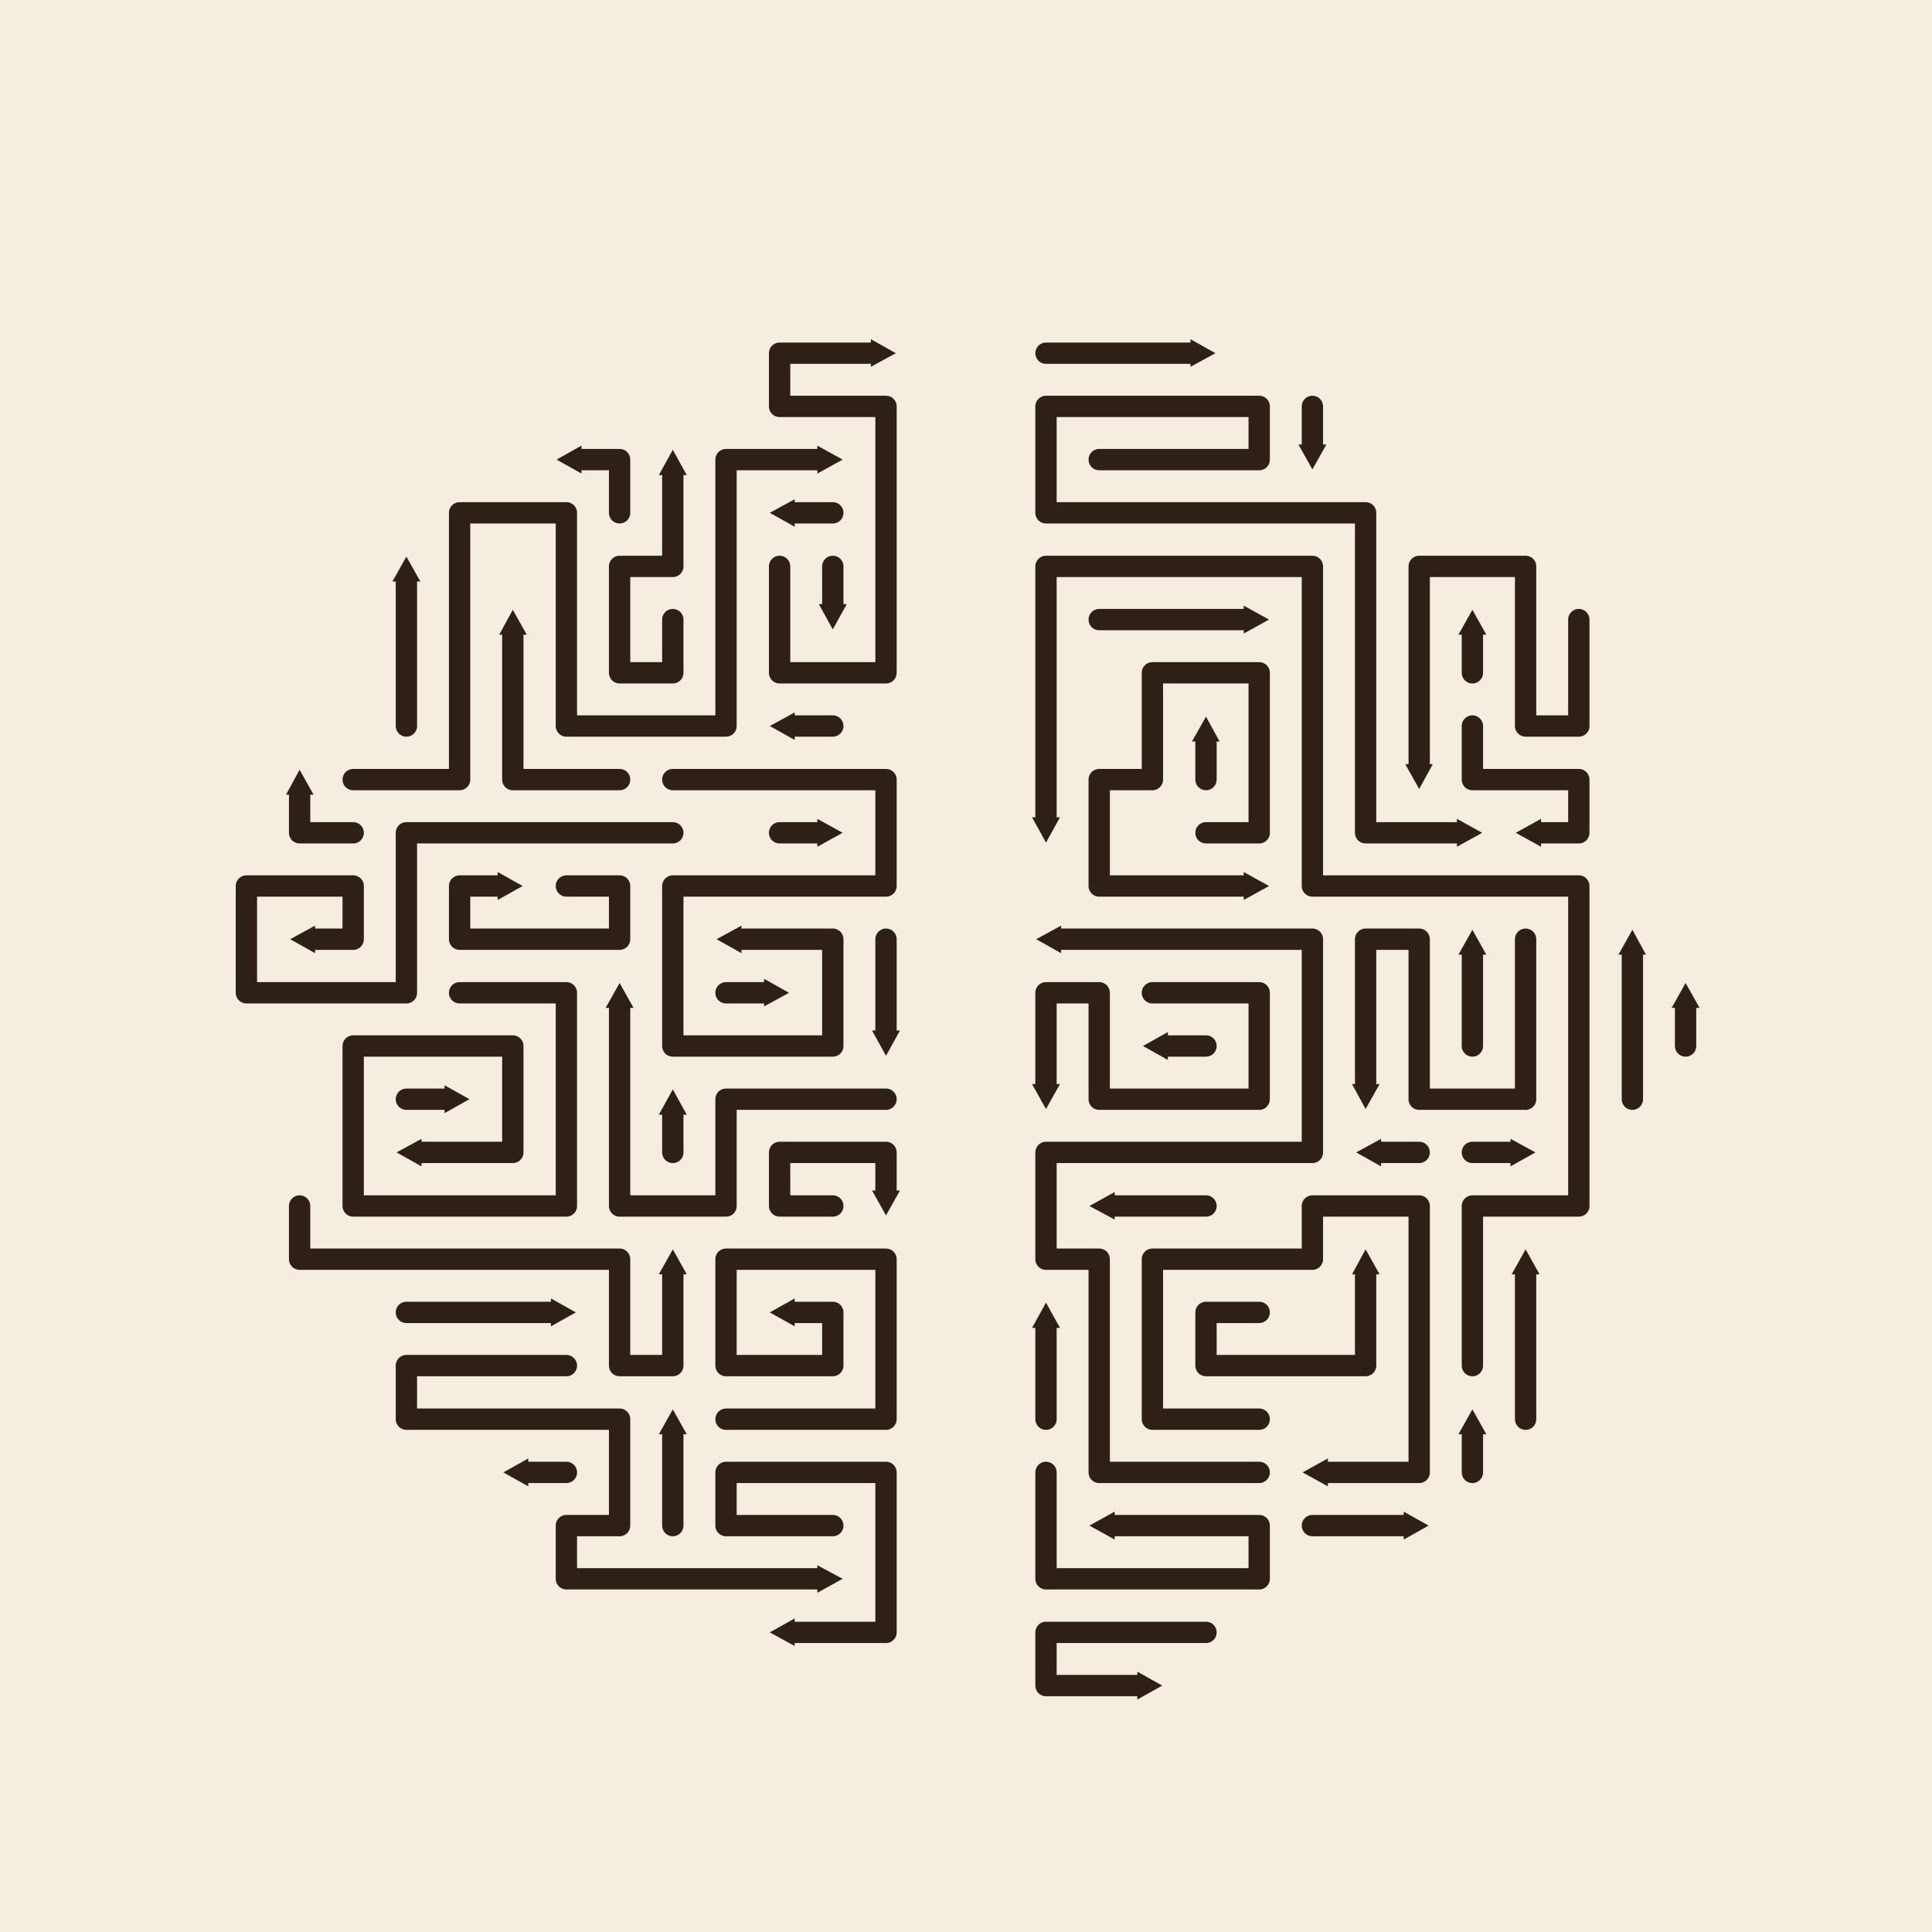
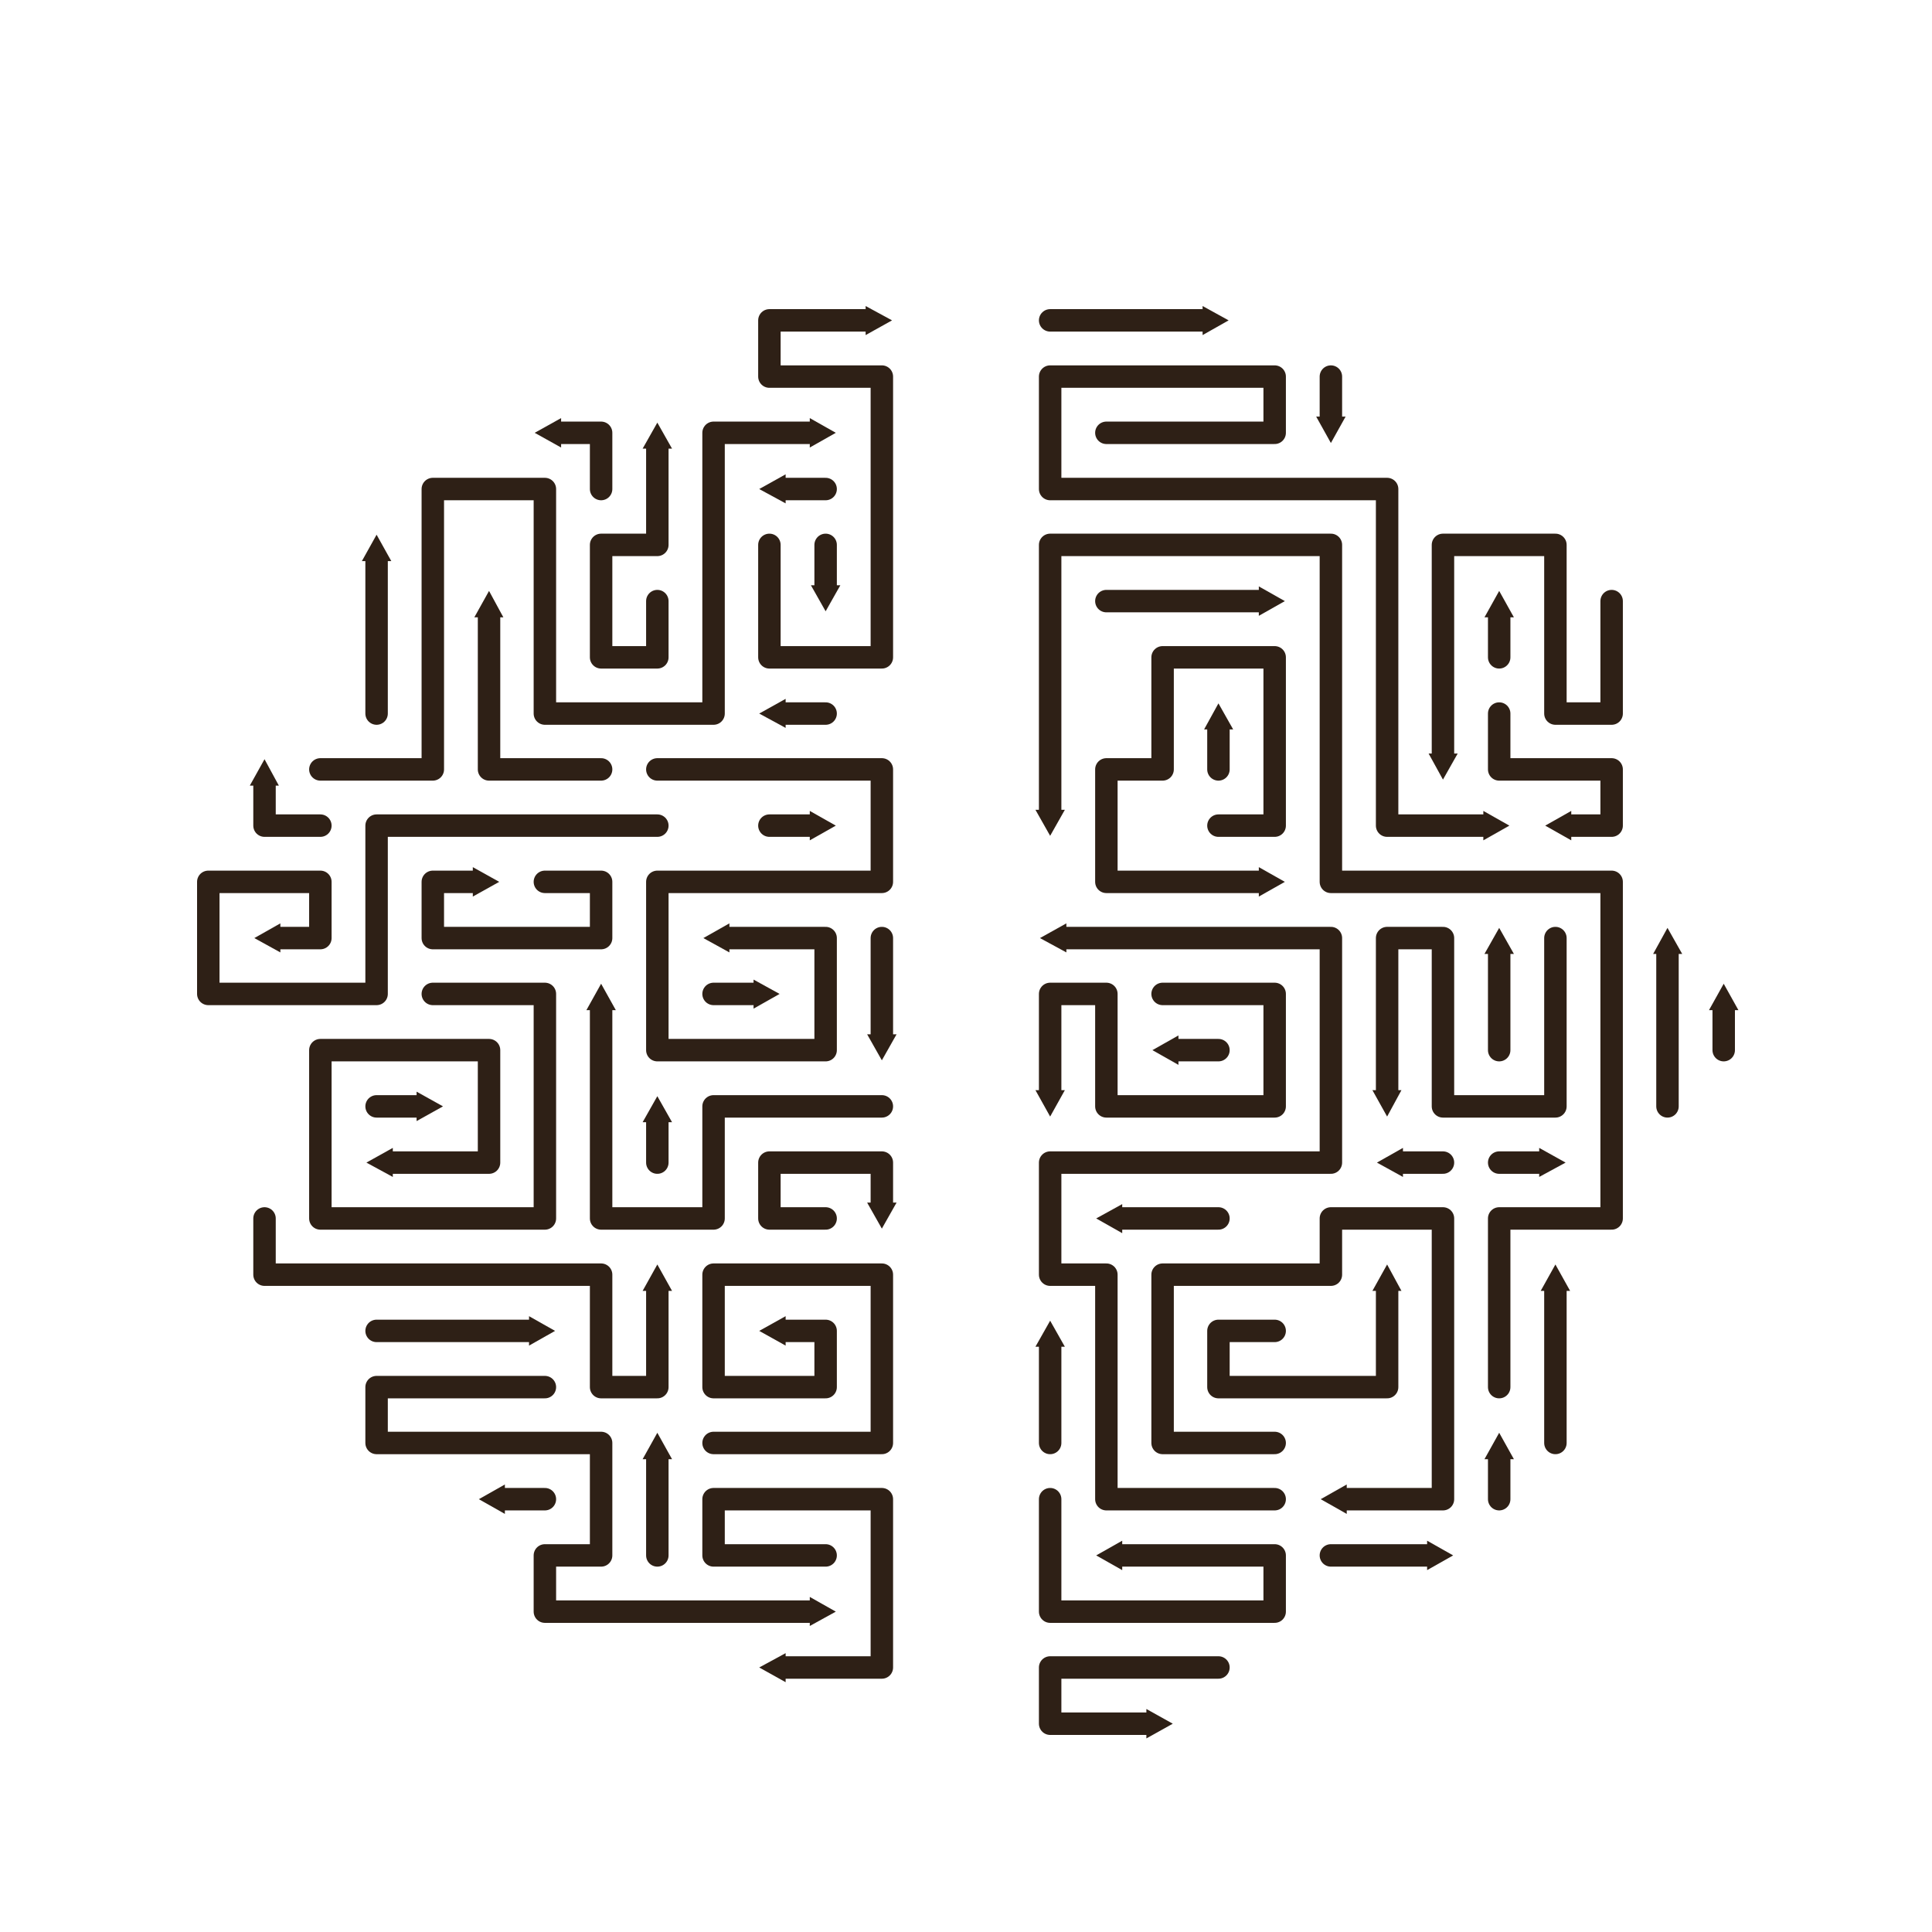
<svg xmlns="http://www.w3.org/2000/svg" width="512" height="512" viewBox="0 0 512 512" role="img" aria-label="Puzzle – Train Your Brain: a brain drawn out of arrows">
-   <rect width="512" height="512" fill="#F4EDE0" />
-   <g fill="none" stroke="#2E2016" stroke-width="5.65" stroke-linecap="round" stroke-linejoin="round">
-     <path d="M93.6,206.6L121.8,206.6L121.8,135.9L150.1,135.9L150.1,192.4L192.4,192.4L192.4,121.8L216.6,121.8" />
-     <path d="M223.3,121.8 L216.6,125.5 L216.6,118.1 Z" fill="#2E2016" stroke="none" />
-     <path d="M333.7,390.2L291.3,390.2L291.3,333.7L277.2,333.7L277.2,305.4L347.8,305.4L347.8,248.9L281.2,248.9" />
-     <path d="M274.6,248.9 L281.2,245.3 L281.2,252.6 Z" fill="#2E2016" stroke="none" />
-     <path d="M390.2,361.9L390.2,319.6L418.4,319.6L418.4,234.8L347.8,234.8L347.8,150.1L277.2,150.1L277.2,216.6" />
-     <path d="M277.2,223.3 L273.5,216.6 L280.9,216.6 Z" fill="#2E2016" stroke="none" />
-     <path d="M291.3,121.8L333.7,121.8L333.7,107.7L277.2,107.7L277.2,135.9L361.9,135.9L361.9,220.7L386.1,220.7" />
-     <path d="M392.8,220.7 L386.1,224.4 L386.1,217.0 Z" fill="#2E2016" stroke="none" />
-     <path d="M319.6,220.7L333.7,220.7L333.7,178.3L305.4,178.3L305.4,206.6L291.3,206.6L291.3,234.8L329.6,234.8" />
-     <path d="M336.3,234.8 L329.6,238.5 L329.6,231.1 Z" fill="#2E2016" stroke="none" />
-     <path d="M333.7,376.1L305.4,376.1L305.4,333.7L347.8,333.7L347.8,319.6L376.1,319.6L376.1,390.2L351.9,390.2" />
-     <path d="M345.2,390.2 L351.9,386.5 L351.9,393.9 Z" fill="#2E2016" stroke="none" />
-     <path d="M164.2,135.9L164.2,121.8L154.1,121.8" />
-     <path d="M147.5,121.8 L154.1,118.1 L154.1,125.5 Z" fill="#2E2016" stroke="none" />
-     <path d="M404.3,248.9L404.3,291.3L376.1,291.3L376.1,248.9L361.9,248.9L361.9,287.3" />
-     <path d="M361.9,293.9 L358.3,287.3 L365.6,287.3 Z" fill="#2E2016" stroke="none" />
-     <path d="M192.4,376.1L234.8,376.1L234.8,333.7L192.4,333.7L192.4,361.9L220.7,361.9L220.7,347.8L210.6,347.8" />
-     <path d="M204.0,347.8 L210.6,344.1 L210.6,351.5 Z" fill="#2E2016" stroke="none" />
-     <path d="M390.2,192.4L390.2,206.6L418.4,206.6L418.4,220.7L408.4,220.7" />
-     <path d="M401.7,220.7 L408.4,217.0 L408.4,224.4 Z" fill="#2E2016" stroke="none" />
-     <path d="M178.3,206.6L234.8,206.6L234.8,234.8L178.3,234.8L178.3,277.2L220.7,277.2L220.7,248.9L196.5,248.9" />
-     <path d="M189.9,248.9 L196.5,245.3 L196.5,252.6 Z" fill="#2E2016" stroke="none" />
-     <path d="M150.1,361.9L107.7,361.9L107.7,376.1L164.2,376.1L164.2,404.3L150.1,404.3L150.1,418.4L216.6,418.4" />
-     <path d="M223.3,418.4 L216.6,422.1 L216.6,414.8 Z" fill="#2E2016" stroke="none" />
-     <path d="M121.8,263.1L150.1,263.1L150.1,319.6L93.6,319.6L93.6,277.2L135.9,277.2L135.9,305.4L111.7,305.4" />
-     <path d="M105.1,305.4 L111.7,301.8 L111.7,309.1 Z" fill="#2E2016" stroke="none" />
-     <path d="M291.3,164.2L329.6,164.2" />
-     <path d="M336.3,164.2 L329.6,167.9 L329.6,160.5 Z" fill="#2E2016" stroke="none" />
-     <path d="M234.8,291.3L192.4,291.3L192.4,319.6L164.2,319.6L164.2,267.1" />
-     <path d="M164.2,260.5 L167.9,267.1 L160.5,267.1 Z" fill="#2E2016" stroke="none" />
-     <path d="M178.3,220.7L107.7,220.7L107.7,263.1L65.3,263.1L65.3,234.8L93.6,234.8L93.6,248.9L83.5,248.9" />
-     <path d="M76.9,248.9 L83.5,245.3 L83.5,252.6 Z" fill="#2E2016" stroke="none" />
-     <path d="M432.6,291.3L432.6,253.0" />
-     <path d="M432.6,246.4 L436.2,253.0 L428.9,253.0 Z" fill="#2E2016" stroke="none" />
-     <path d="M164.2,206.6L135.9,206.6L135.9,168.2" />
-     <path d="M135.9,161.6 L139.6,168.2 L132.3,168.2 Z" fill="#2E2016" stroke="none" />
-     <path d="M206.6,150.1L206.6,178.3L234.8,178.3L234.8,107.7L206.6,107.7L206.6,93.6L230.8,93.6" />
-     <path d="M237.4,93.6 L230.8,97.2 L230.8,89.9 Z" fill="#2E2016" stroke="none" />
-     <path d="M220.7,192.4L210.6,192.4" />
-     <path d="M204.0,192.4 L210.6,188.8 L210.6,196.1 Z" fill="#2E2016" stroke="none" />
-     <path d="M79.4,319.6L79.4,333.7L164.2,333.7L164.2,361.9L178.3,361.9L178.3,337.7" />
-     <path d="M178.3,331.1 L182.0,337.7 L174.6,337.7 Z" fill="#2E2016" stroke="none" />
-     <path d="M206.6,220.7L216.6,220.7" />
-     <path d="M223.3,220.7 L216.6,224.4 L216.6,217.0 Z" fill="#2E2016" stroke="none" />
-     <path d="M220.7,404.3L192.4,404.3L192.4,390.2L234.8,390.2L234.8,432.6L210.6,432.6" />
-     <path d="M204.0,432.6 L210.6,428.9 L210.6,436.2 Z" fill="#2E2016" stroke="none" />
-     <path d="M178.3,164.2L178.3,178.3L164.2,178.3L164.2,150.1L178.3,150.1L178.3,125.9" />
-     <path d="M178.3,119.2 L182.0,125.9 L174.6,125.9 Z" fill="#2E2016" stroke="none" />
-     <path d="M192.4,263.1L202.5,263.1" />
-     <path d="M209.1,263.1 L202.5,266.7 L202.5,259.4 Z" fill="#2E2016" stroke="none" />
-     <path d="M107.7,192.4L107.7,154.1" />
-     <path d="M107.7,147.5 L111.4,154.1 L104.0,154.1 Z" fill="#2E2016" stroke="none" />
-     <path d="M150.1,234.8L164.2,234.8L164.2,248.9L121.8,248.9L121.8,234.8L131.9,234.8" />
-     <path d="M138.5,234.8 L131.9,238.5 L131.9,231.1 Z" fill="#2E2016" stroke="none" />
-     <path d="M333.7,347.8L319.6,347.8L319.6,361.9L361.9,361.9L361.9,337.7" />
-     <path d="M361.9,331.1 L365.6,337.7 L358.3,337.7 Z" fill="#2E2016" stroke="none" />
-     <path d="M277.2,376.1L277.2,351.9" />
-     <path d="M277.2,345.2 L280.9,351.9 L273.5,351.9 Z" fill="#2E2016" stroke="none" />
-     <path d="M93.6,220.7L79.4,220.7L79.4,210.6" />
-     <path d="M79.4,204.0 L83.1,210.6 L75.8,210.6 Z" fill="#2E2016" stroke="none" />
-     <path d="M277.2,390.2L277.2,418.4L333.7,418.4L333.7,404.3L295.4,404.3" />
-     <path d="M288.7,404.3 L295.4,400.6 L295.4,408.0 Z" fill="#2E2016" stroke="none" />
-     <path d="M418.4,164.2L418.4,192.4L404.3,192.4L404.3,150.1L376.1,150.1L376.1,202.5" />
-     <path d="M376.1,209.1 L372.4,202.5 L379.7,202.5 Z" fill="#2E2016" stroke="none" />
-     <path d="M305.4,263.1L333.7,263.1L333.7,291.3L291.3,291.3L291.3,263.1L277.2,263.1L277.2,287.3" />
-     <path d="M277.2,293.9 L273.5,287.3 L280.9,287.3 Z" fill="#2E2016" stroke="none" />
-     <path d="M319.6,432.6L277.2,432.6L277.2,446.7L301.4,446.7" />
-     <path d="M308.0,446.7 L301.4,450.4 L301.4,443.0 Z" fill="#2E2016" stroke="none" />
-     <path d="M347.8,404.3L372.0,404.3" />
-     <path d="M378.6,404.3 L372.0,408.0 L372.0,400.6 Z" fill="#2E2016" stroke="none" />
-     <path d="M107.7,347.8L146.0,347.8" />
-     <path d="M152.6,347.8 L146.0,351.5 L146.0,344.1 Z" fill="#2E2016" stroke="none" />
-     <path d="M319.6,206.6L319.6,196.5" />
-     <path d="M319.6,189.9 L323.2,196.5 L315.9,196.5 Z" fill="#2E2016" stroke="none" />
-     <path d="M220.7,150.1L220.7,160.1" />
-     <path d="M220.7,166.8 L217.0,160.1 L224.4,160.1 Z" fill="#2E2016" stroke="none" />
-     <path d="M178.3,404.3L178.3,380.1" />
-     <path d="M178.3,373.5 L182.0,380.1 L174.6,380.1 Z" fill="#2E2016" stroke="none" />
-     <path d="M404.3,376.1L404.3,337.7" />
-     <path d="M404.3,331.1 L408.0,337.7 L400.6,337.7 Z" fill="#2E2016" stroke="none" />
-     <path d="M220.7,319.6L206.6,319.6L206.6,305.4L234.8,305.4L234.8,315.5" />
-     <path d="M234.8,322.1 L231.1,315.5 L238.5,315.5 Z" fill="#2E2016" stroke="none" />
-     <path d="M319.6,277.2L309.5,277.2" />
-     <path d="M302.9,277.2 L309.5,273.5 L309.5,280.9 Z" fill="#2E2016" stroke="none" />
-     <path d="M390.2,277.2L390.2,253.0" />
-     <path d="M390.2,246.4 L393.9,253.0 L386.5,253.0 Z" fill="#2E2016" stroke="none" />
-     <path d="M319.6,319.6L295.4,319.6" />
-     <path d="M288.7,319.6 L295.4,315.9 L295.4,323.2 Z" fill="#2E2016" stroke="none" />
-     <path d="M390.2,390.2L390.2,380.1" />
-     <path d="M390.2,373.5 L393.9,380.1 L386.5,380.1 Z" fill="#2E2016" stroke="none" />
-     <path d="M390.2,178.3L390.2,168.2" />
-     <path d="M390.2,161.6 L393.9,168.2 L386.5,168.2 Z" fill="#2E2016" stroke="none" />
-     <path d="M220.7,135.9L210.6,135.9" />
-     <path d="M204.0,135.9 L210.6,132.3 L210.6,139.6 Z" fill="#2E2016" stroke="none" />
-     <path d="M150.1,390.2L140.0,390.2" />
-     <path d="M133.4,390.2 L140.0,386.5 L140.0,393.9 Z" fill="#2E2016" stroke="none" />
-     <path d="M234.8,248.9L234.8,273.1" />
-     <path d="M234.8,279.8 L231.1,273.1 L238.5,273.1 Z" fill="#2E2016" stroke="none" />
-     <path d="M390.2,305.4L400.3,305.4" />
-     <path d="M406.9,305.4 L400.3,309.1 L400.3,301.8 Z" fill="#2E2016" stroke="none" />
-     <path d="M347.8,107.7L347.8,117.8" />
-     <path d="M347.8,124.4 L344.1,117.8 L351.5,117.8 Z" fill="#2E2016" stroke="none" />
-     <path d="M277.2,93.6L315.5,93.6" />
-     <path d="M322.1,93.6 L315.5,97.2 L315.5,89.9 Z" fill="#2E2016" stroke="none" />
-     <path d="M376.1,305.4L366.0,305.4" />
-     <path d="M359.4,305.4 L366.0,301.8 L366.0,309.1 Z" fill="#2E2016" stroke="none" />
-     <path d="M107.7,291.3L117.8,291.3" />
-     <path d="M124.4,291.3 L117.8,295.0 L117.8,287.6 Z" fill="#2E2016" stroke="none" />
-     <path d="M446.7,277.2L446.7,267.1" />
-     <path d="M446.7,260.5 L450.4,267.1 L443.0,267.1 Z" fill="#2E2016" stroke="none" />
-     <path d="M178.3,305.4L178.3,295.4" />
-     <path d="M178.3,288.7 L182.0,295.4 L174.6,295.4 Z" fill="#2E2016" stroke="none" />
+   <g fill="none" stroke="#2E2016" stroke-width="5.95" stroke-linecap="round" stroke-linejoin="round">
+     <path d="M84.9,203.9L114.7,203.9L114.7,129.6L144.4,129.6L144.4,189.1L189.1,189.1L189.1,114.7L214.6,114.7" />
+     <path d="M221.5,114.7 L214.6,118.6 L214.6,110.8 Z" fill="#2E2016" stroke="none" />
+     <path d="M337.8,397.3L293.2,397.3L293.2,337.8L278.3,337.8L278.3,308.1L352.7,308.1L352.7,248.6L282.6,248.6" />
+     <path d="M275.6,248.6 L282.6,244.7 L282.6,252.4 Z" fill="#2E2016" stroke="none" />
+     <path d="M397.3,367.6L397.3,322.9L427.1,322.9L427.1,233.7L352.7,233.7L352.7,144.4L278.3,144.4L278.3,214.6" />
+     <path d="M278.3,221.5 L274.4,214.6 L282.2,214.6 Z" fill="#2E2016" stroke="none" />
+     <path d="M293.2,114.7L337.8,114.7L337.8,99.8L278.3,99.8L278.3,129.6L367.6,129.6L367.6,218.8L393.1,218.8" />
+     <path d="M400.0,218.8 L393.1,222.7 L393.1,214.9 Z" fill="#2E2016" stroke="none" />
+     <path d="M322.9,218.8L337.8,218.8L337.8,174.2L308.1,174.2L308.1,203.9L293.2,203.9L293.2,233.7L333.6,233.7" />
+     <path d="M340.5,233.7 L333.6,237.6 L333.6,229.8 Z" fill="#2E2016" stroke="none" />
+     <path d="M337.8,382.4L308.1,382.4L308.1,337.8L352.7,337.8L352.7,322.9L382.4,322.9L382.4,397.3L356.9,397.3" />
+     <path d="M350.0,397.3 L356.9,393.4 L356.9,401.2 Z" fill="#2E2016" stroke="none" />
+     <path d="M159.3,129.6L159.3,114.7L148.7,114.7" />
+     <path d="M141.7,114.7 L148.7,110.8 L148.7,118.6 Z" fill="#2E2016" stroke="none" />
+     <path d="M412.2,248.6L412.2,293.2L382.4,293.2L382.4,248.6L367.6,248.6L367.6,288.9" />
+     <path d="M367.6,295.9 L363.7,288.9 L371.4,288.9 Z" fill="#2E2016" stroke="none" />
+     <path d="M189.1,382.4L233.7,382.4L233.7,337.8L189.1,337.8L189.1,367.6L218.8,367.6L218.8,352.7L208.2,352.7" />
+     <path d="M201.2,352.7 L208.2,348.8 L208.2,356.6 Z" fill="#2E2016" stroke="none" />
+     <path d="M397.3,189.1L397.3,203.9L427.1,203.9L427.1,218.8L416.4,218.8" />
+     <path d="M409.5,218.8 L416.4,214.9 L416.4,222.7 Z" fill="#2E2016" stroke="none" />
+     <path d="M174.2,203.9L233.7,203.9L233.7,233.7L174.2,233.7L174.2,278.3L218.8,278.3L218.8,248.6L193.3,248.6" />
+     <path d="M186.4,248.6 L193.3,244.7 L193.3,252.4 Z" fill="#2E2016" stroke="none" />
+     <path d="M144.4,367.6L99.8,367.6L99.8,382.4L159.3,382.4L159.3,412.2L144.4,412.2L144.4,427.1L214.6,427.1" />
+     <path d="M221.5,427.1 L214.6,430.9 L214.6,423.2 Z" fill="#2E2016" stroke="none" />
+     <path d="M114.7,263.4L144.4,263.4L144.4,322.9L84.9,322.9L84.9,278.3L129.6,278.3L129.6,308.1L104.1,308.1" />
+     <path d="M97.1,308.1 L104.1,304.2 L104.1,311.9 Z" fill="#2E2016" stroke="none" />
+     <path d="M293.2,159.3L333.6,159.3" />
+     <path d="M340.5,159.3 L333.6,163.2 L333.6,155.4 Z" fill="#2E2016" stroke="none" />
+     <path d="M233.7,293.2L189.1,293.2L189.1,322.9L159.3,322.9L159.3,267.7" />
+     <path d="M159.3,260.7 L163.2,267.7 L155.4,267.7 Z" fill="#2E2016" stroke="none" />
+     <path d="M174.2,218.8L99.8,218.8L99.8,263.4L55.2,263.4L55.2,233.7L84.9,233.7L84.9,248.6L74.3,248.6" />
+     <path d="M67.4,248.6 L74.3,244.7 L74.3,252.4 Z" fill="#2E2016" stroke="none" />
+     <path d="M441.9,293.2L441.9,252.8" />
+     <path d="M441.9,245.9 L445.8,252.8 L438.1,252.8 Z" fill="#2E2016" stroke="none" />
+     <path d="M159.3,203.9L129.6,203.9L129.6,163.6" />
+     <path d="M129.6,156.6 L133.4,163.6 L125.7,163.6 Z" fill="#2E2016" stroke="none" />
+     <path d="M203.9,144.4L203.9,174.2L233.7,174.2L233.7,99.8L203.9,99.8L203.9,84.9L229.4,84.9" />
+     <path d="M236.4,84.9 L229.4,88.8 L229.4,81.1 Z" fill="#2E2016" stroke="none" />
+     <path d="M218.8,189.1L208.2,189.1" />
+     <path d="M201.2,189.1 L208.2,185.2 L208.2,192.9 Z" fill="#2E2016" stroke="none" />
+     <path d="M70.1,322.9L70.1,337.8L159.3,337.8L159.3,367.6L174.2,367.6L174.2,342.1" />
+     <path d="M174.2,335.1 L178.1,342.1 L170.3,342.1 Z" fill="#2E2016" stroke="none" />
+     <path d="M203.9,218.8L214.6,218.8" />
+     <path d="M221.5,218.8 L214.6,222.7 L214.6,214.9 Z" fill="#2E2016" stroke="none" />
+     <path d="M218.8,412.2L189.1,412.2L189.1,397.3L233.7,397.3L233.7,441.9L208.2,441.9" />
+     <path d="M201.2,441.9 L208.2,438.1 L208.2,445.8 Z" fill="#2E2016" stroke="none" />
+     <path d="M174.2,159.3L174.2,174.2L159.3,174.2L159.3,144.4L174.2,144.4L174.2,118.9" />
+     <path d="M174.2,112.0 L178.1,118.9 L170.3,118.9 Z" fill="#2E2016" stroke="none" />
+     <path d="M189.1,263.4L199.7,263.4" />
+     <path d="M206.6,263.4 L199.7,267.3 L199.7,259.6 Z" fill="#2E2016" stroke="none" />
+     <path d="M99.8,189.1L99.8,148.7" />
+     <path d="M99.8,141.7 L103.7,148.7 L95.9,148.7 Z" fill="#2E2016" stroke="none" />
+     <path d="M144.4,233.7L159.3,233.7L159.3,248.6L114.7,248.6L114.7,233.7L125.3,233.7" />
+     <path d="M132.3,233.7 L125.3,237.6 L125.3,229.8 Z" fill="#2E2016" stroke="none" />
+     <path d="M337.8,352.7L322.9,352.7L322.9,367.6L367.6,367.6L367.6,342.1" />
+     <path d="M367.6,335.1 L371.4,342.1 L363.7,342.1 Z" fill="#2E2016" stroke="none" />
+     <path d="M278.3,382.4L278.3,356.9" />
+     <path d="M278.3,350.0 L282.2,356.9 L274.4,356.9 Z" fill="#2E2016" stroke="none" />
+     <path d="M84.9,218.8L70.1,218.8L70.1,208.2" />
+     <path d="M70.1,201.2 L73.9,208.2 L66.2,208.2 Z" fill="#2E2016" stroke="none" />
+     <path d="M278.3,397.3L278.3,427.1L337.8,427.1L337.8,412.2L297.4,412.2" />
+     <path d="M290.5,412.2 L297.4,408.3 L297.4,416.1 Z" fill="#2E2016" stroke="none" />
+     <path d="M427.1,159.3L427.1,189.1L412.2,189.1L412.2,144.4L382.4,144.4L382.4,199.7" />
+     <path d="M382.4,206.6 L378.6,199.7 L386.3,199.7 Z" fill="#2E2016" stroke="none" />
+     <path d="M308.1,263.4L337.8,263.4L337.8,293.2L293.2,293.2L293.2,263.4L278.3,263.4L278.3,288.9" />
+     <path d="M278.3,295.9 L274.4,288.9 L282.2,288.9 Z" fill="#2E2016" stroke="none" />
+     <path d="M322.9,441.9L278.3,441.9L278.3,456.8L303.8,456.8" />
+     <path d="M310.8,456.8 L303.8,460.7 L303.8,452.9 Z" fill="#2E2016" stroke="none" />
+     <path d="M352.7,412.2L378.2,412.2" />
+     <path d="M385.1,412.2 L378.2,416.1 L378.2,408.3 Z" fill="#2E2016" stroke="none" />
+     <path d="M99.8,352.7L140.2,352.7" />
+     <path d="M147.1,352.7 L140.2,356.6 L140.2,348.8 Z" fill="#2E2016" stroke="none" />
+     <path d="M322.9,203.9L322.9,193.3" />
+     <path d="M322.9,186.4 L326.8,193.3 L319.1,193.3 Z" fill="#2E2016" stroke="none" />
+     <path d="M218.8,144.4L218.8,155.1" />
+     <path d="M218.8,162.0 L214.9,155.1 L222.7,155.1 Z" fill="#2E2016" stroke="none" />
+     <path d="M174.2,412.2L174.2,386.7" />
+     <path d="M174.2,379.7 L178.1,386.7 L170.3,386.7 Z" fill="#2E2016" stroke="none" />
+     <path d="M412.2,382.4L412.2,342.1" />
+     <path d="M412.2,335.1 L416.1,342.1 L408.3,342.1 Z" fill="#2E2016" stroke="none" />
+     <path d="M218.8,322.9L203.9,322.9L203.9,308.1L233.7,308.1L233.7,318.7" />
+     <path d="M233.7,325.6 L229.8,318.7 L237.6,318.7 Z" fill="#2E2016" stroke="none" />
+     <path d="M322.9,278.3L312.3,278.3" />
+     <path d="M305.4,278.3 L312.3,274.4 L312.3,282.2 Z" fill="#2E2016" stroke="none" />
+     <path d="M397.3,278.3L397.3,252.8" />
+     <path d="M397.3,245.9 L401.2,252.8 L393.4,252.8 Z" fill="#2E2016" stroke="none" />
+     <path d="M322.9,322.9L297.4,322.9" />
+     <path d="M290.5,322.9 L297.4,319.1 L297.4,326.8 Z" fill="#2E2016" stroke="none" />
+     <path d="M397.3,397.3L397.3,386.7" />
+     <path d="M397.3,379.7 L401.2,386.7 L393.4,386.7 Z" fill="#2E2016" stroke="none" />
+     <path d="M397.3,174.2L397.3,163.6" />
+     <path d="M397.3,156.6 L401.2,163.6 L393.4,163.6 Z" fill="#2E2016" stroke="none" />
+     <path d="M218.8,129.6L208.2,129.6" />
+     <path d="M201.2,129.6 L208.2,125.7 L208.2,133.4 Z" fill="#2E2016" stroke="none" />
+     <path d="M144.4,397.3L133.8,397.3" />
+     <path d="M126.9,397.3 L133.8,393.4 L133.8,401.2 Z" fill="#2E2016" stroke="none" />
+     <path d="M233.7,248.6L233.7,274.1" />
+     <path d="M233.7,281.0 L229.8,274.1 L237.6,274.1 Z" fill="#2E2016" stroke="none" />
+     <path d="M397.3,308.1L407.9,308.1" />
+     <path d="M414.9,308.1 L407.9,311.9 L407.9,304.2 Z" fill="#2E2016" stroke="none" />
+     <path d="M352.7,99.8L352.7,110.4" />
+     <path d="M352.7,117.4 L348.8,110.4 L356.6,110.4 Z" fill="#2E2016" stroke="none" />
+     <path d="M278.3,84.9L318.7,84.9" />
+     <path d="M325.6,84.9 L318.7,88.8 L318.7,81.1 Z" fill="#2E2016" stroke="none" />
+     <path d="M382.4,308.1L371.8,308.1" />
+     <path d="M364.9,308.1 L371.8,304.2 L371.8,311.9 Z" fill="#2E2016" stroke="none" />
+     <path d="M99.8,293.2L110.4,293.2" />
+     <path d="M117.4,293.2 L110.4,297.1 L110.4,289.3 Z" fill="#2E2016" stroke="none" />
+     <path d="M456.8,278.3L456.8,267.7" />
+     <path d="M456.8,260.7 L460.7,267.7 L452.9,267.7 Z" fill="#2E2016" stroke="none" />
+     <path d="M174.2,308.1L174.2,297.4" />
+     <path d="M174.2,290.5 L178.1,297.4 L170.3,297.4 Z" fill="#2E2016" stroke="none" />
  </g>
</svg>
